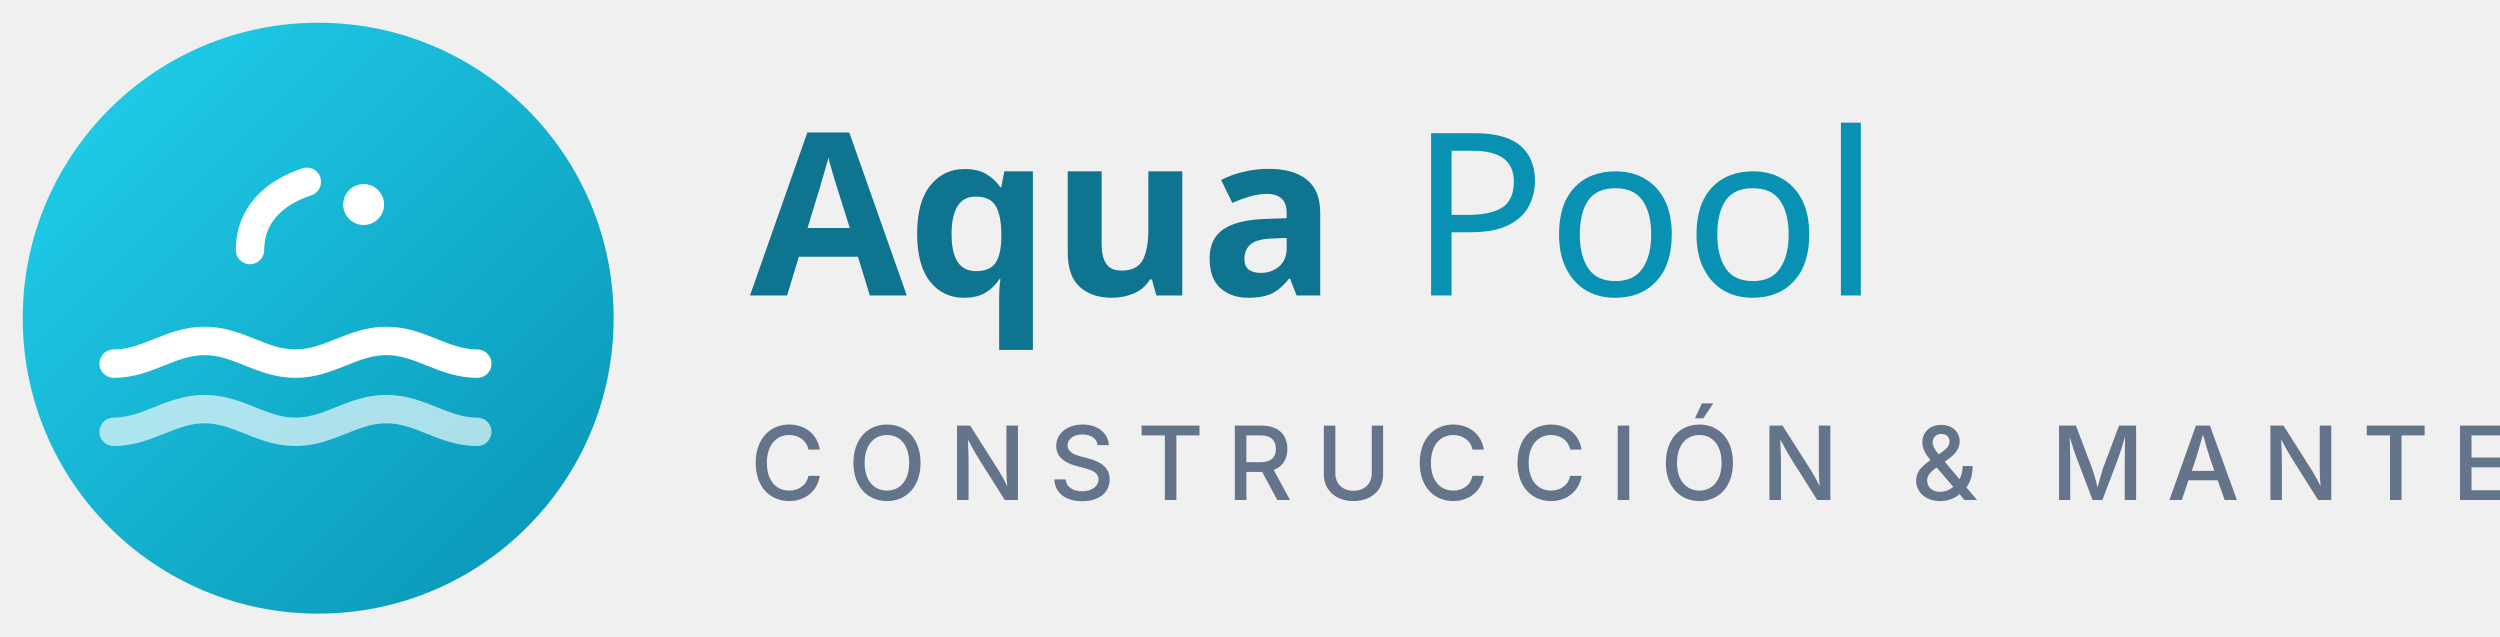
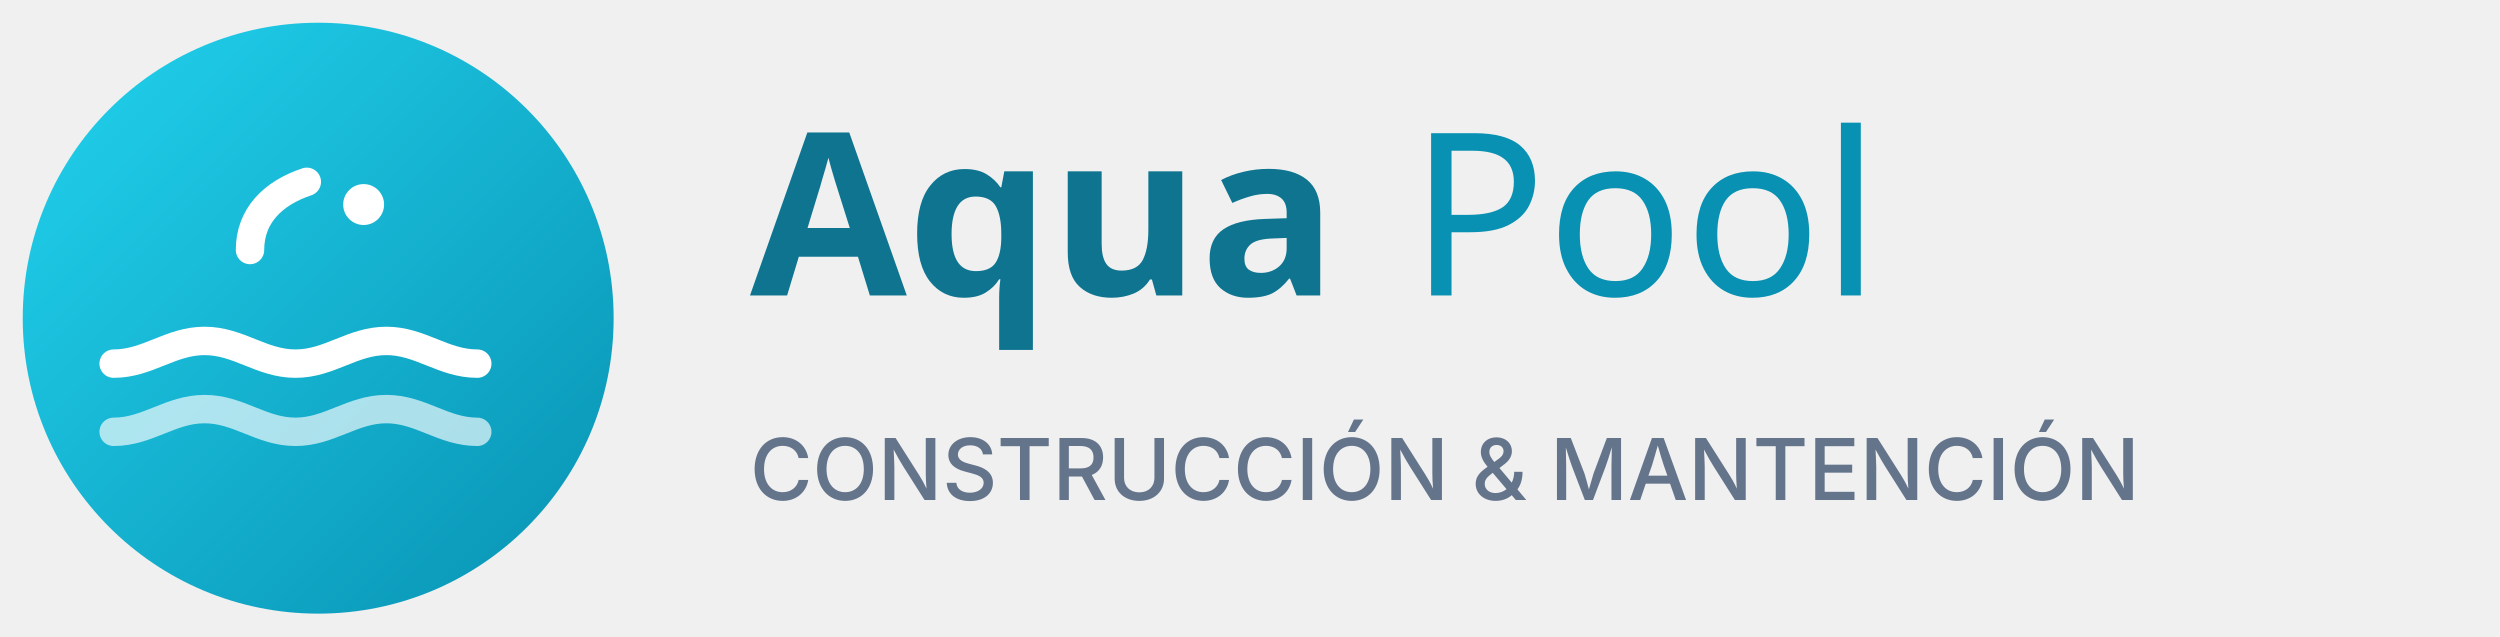
<svg xmlns="http://www.w3.org/2000/svg" viewBox="0 0 220 56" fill="none" aria-label="AquaPool SpA">
  <defs>
    <linearGradient id="logoGrad" x1="0%" y1="0%" x2="100%" y2="100%">
      <stop offset="0%" stop-color="#22d3ee" />
      <stop offset="100%" stop-color="#0891b2" />
    </linearGradient>
  </defs>
  <circle cx="28" cy="28" r="26" fill="url(#logoGrad)" />
  <path d="M10 32c3 0 5-2 8-2s5 2 8 2 5-2 8-2 5 2 8 2" stroke="#fff" stroke-width="2.5" stroke-linecap="round" fill="none" />
  <path d="M10 38c3 0 5-2 8-2s5 2 8 2 5-2 8-2 5 2 8 2" stroke="#fff" stroke-width="2.5" stroke-linecap="round" fill="none" opacity=".65" />
  <path d="M22 22c0-3 2-5 5-6" stroke="#fff" stroke-width="2.5" stroke-linecap="round" fill="none" />
  <circle cx="32" cy="18" r="1.8" fill="#fff" />
  <text x="66" y="26" font-family="Poppins, sans-serif" font-weight="700" font-size="20" fill="#0e7490">Aqua</text>
  <text x="124" y="26" font-family="Poppins, sans-serif" font-weight="300" font-size="20" fill="#0891b2">Pool</text>
-   <text x="66" y="44" font-family="Inter, sans-serif" font-weight="500" font-size="9" fill="#64748b" letter-spacing="2">CONSTRUCCIÓN &amp; MANTENCIÓN</text>
+   <text x="66" y="44" font-family="Inter, sans-serif" font-weight="500" font-size="7.5" fill="#64748b" textLength="150" lengthAdjust="spacingAndGlyphs">CONSTRUCCIÓN &amp; MANTENCIÓN</text>
</svg>
